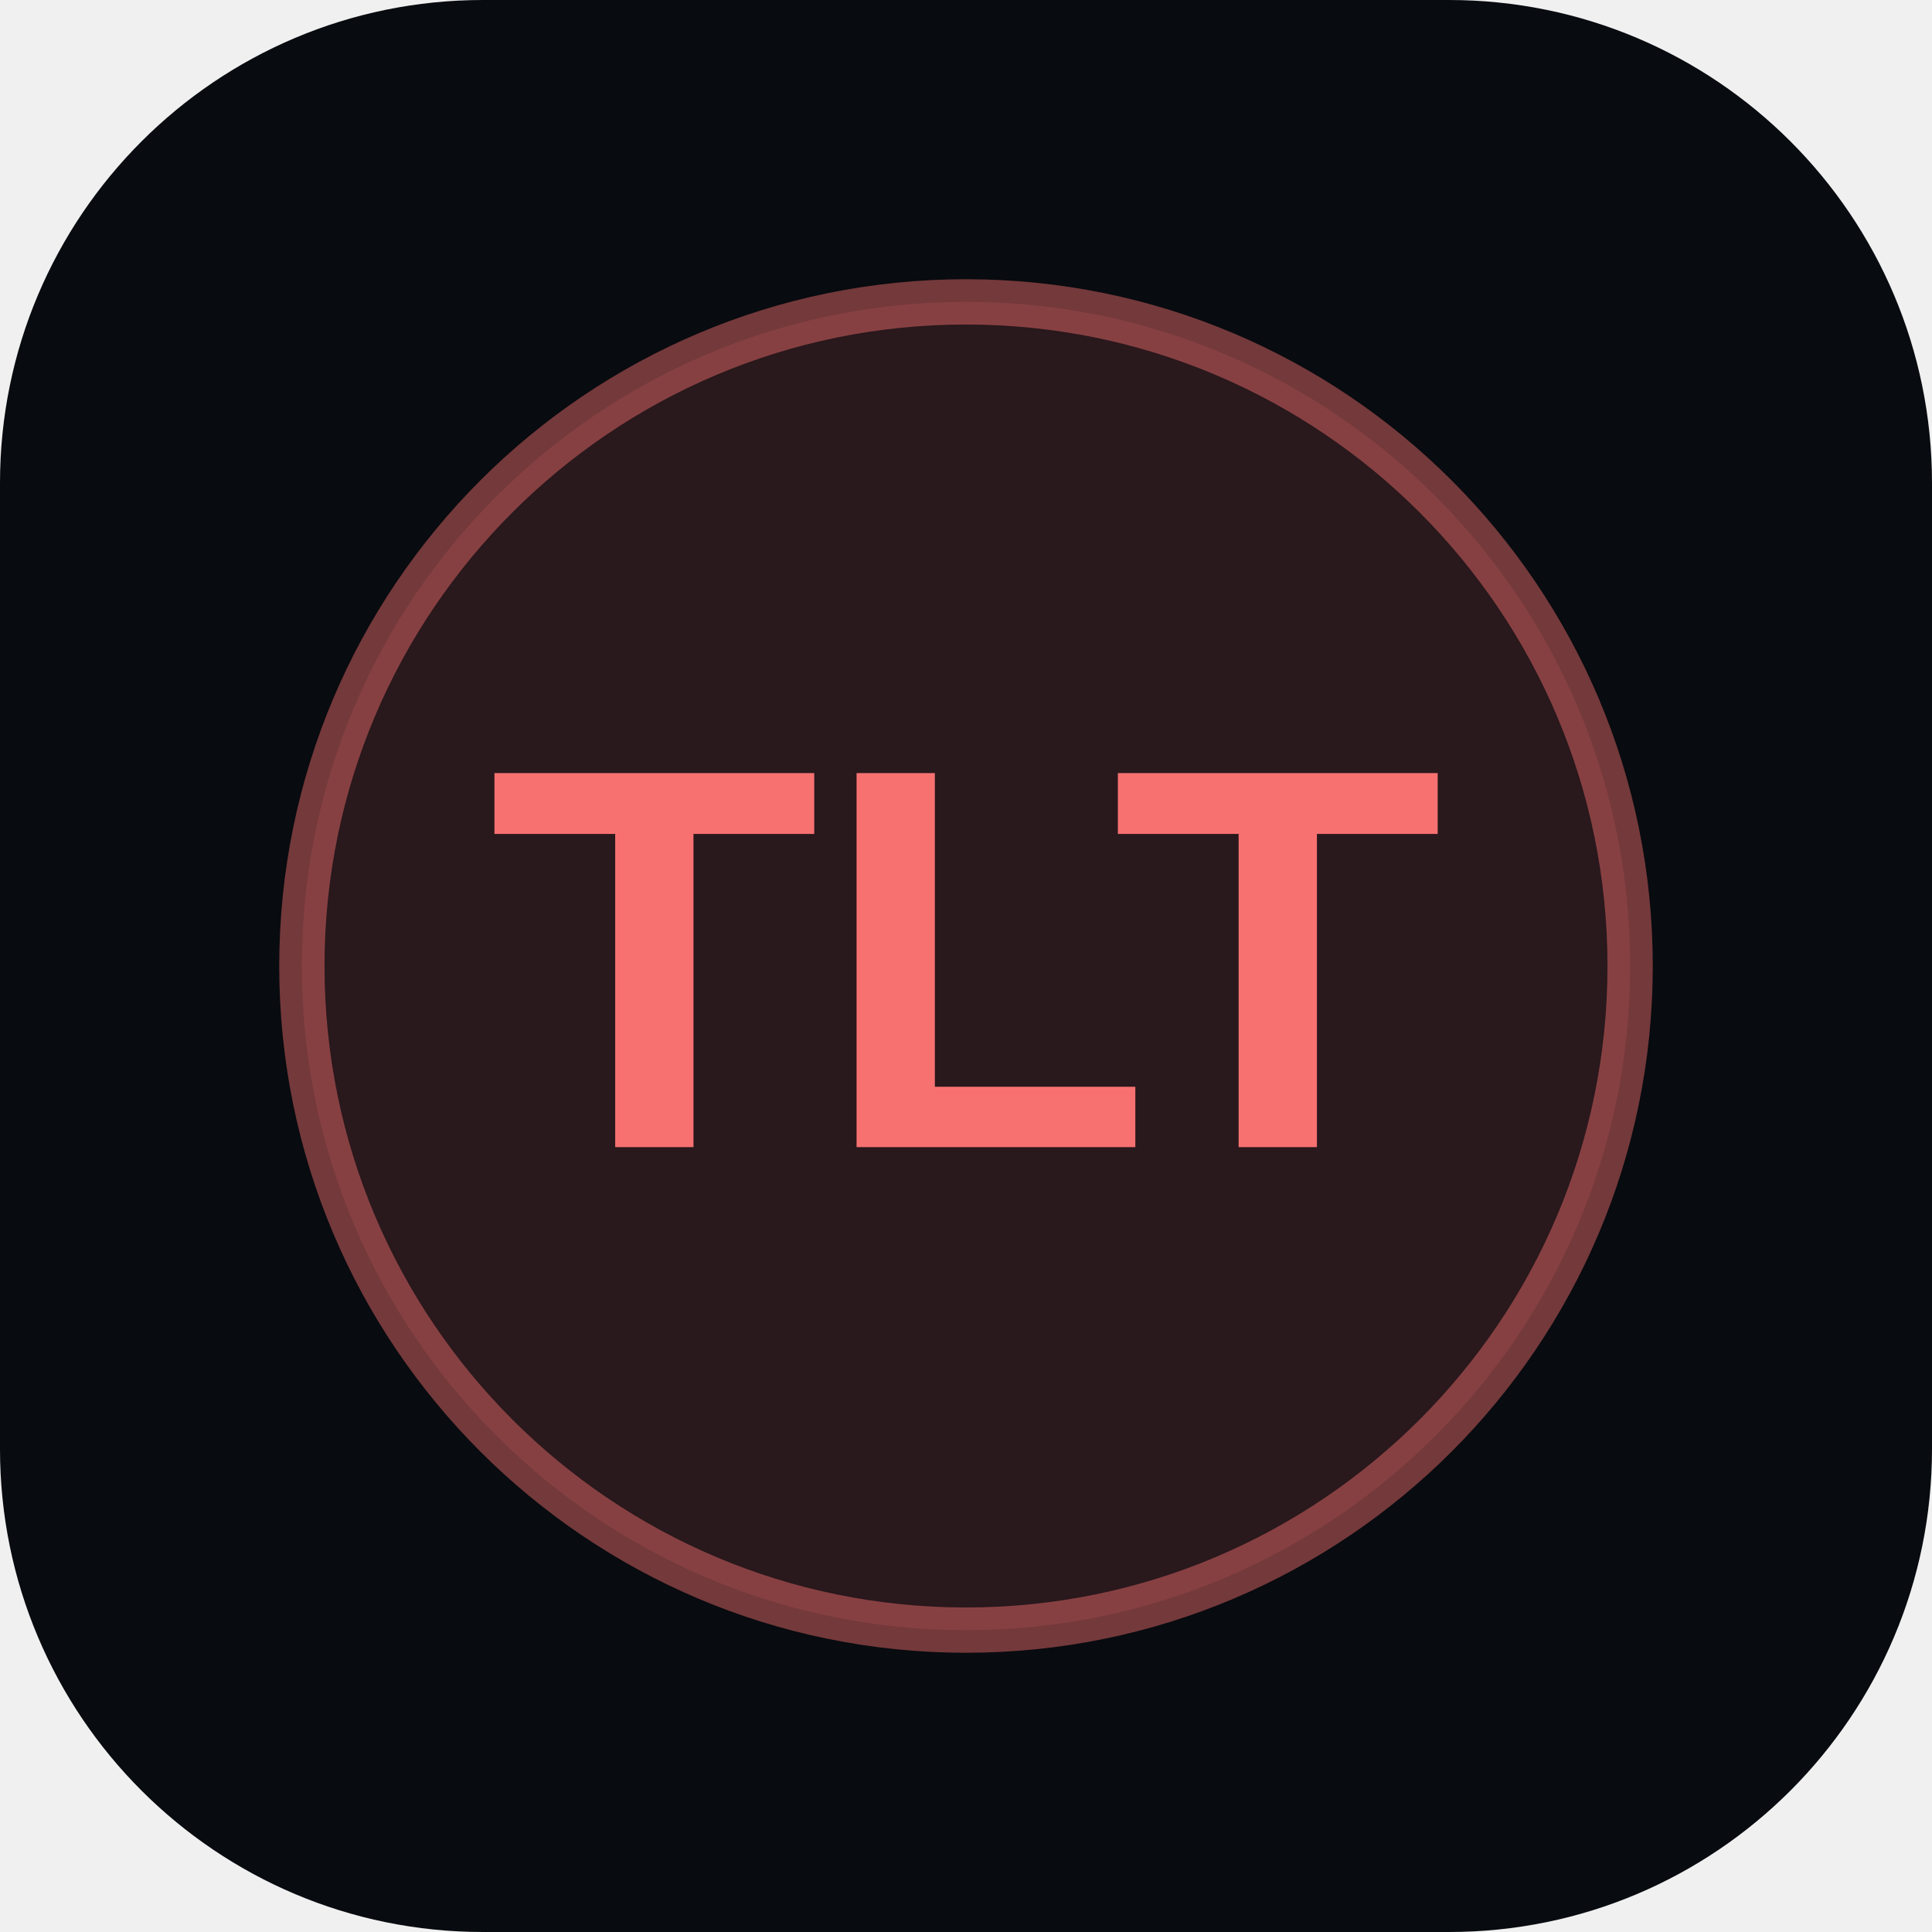
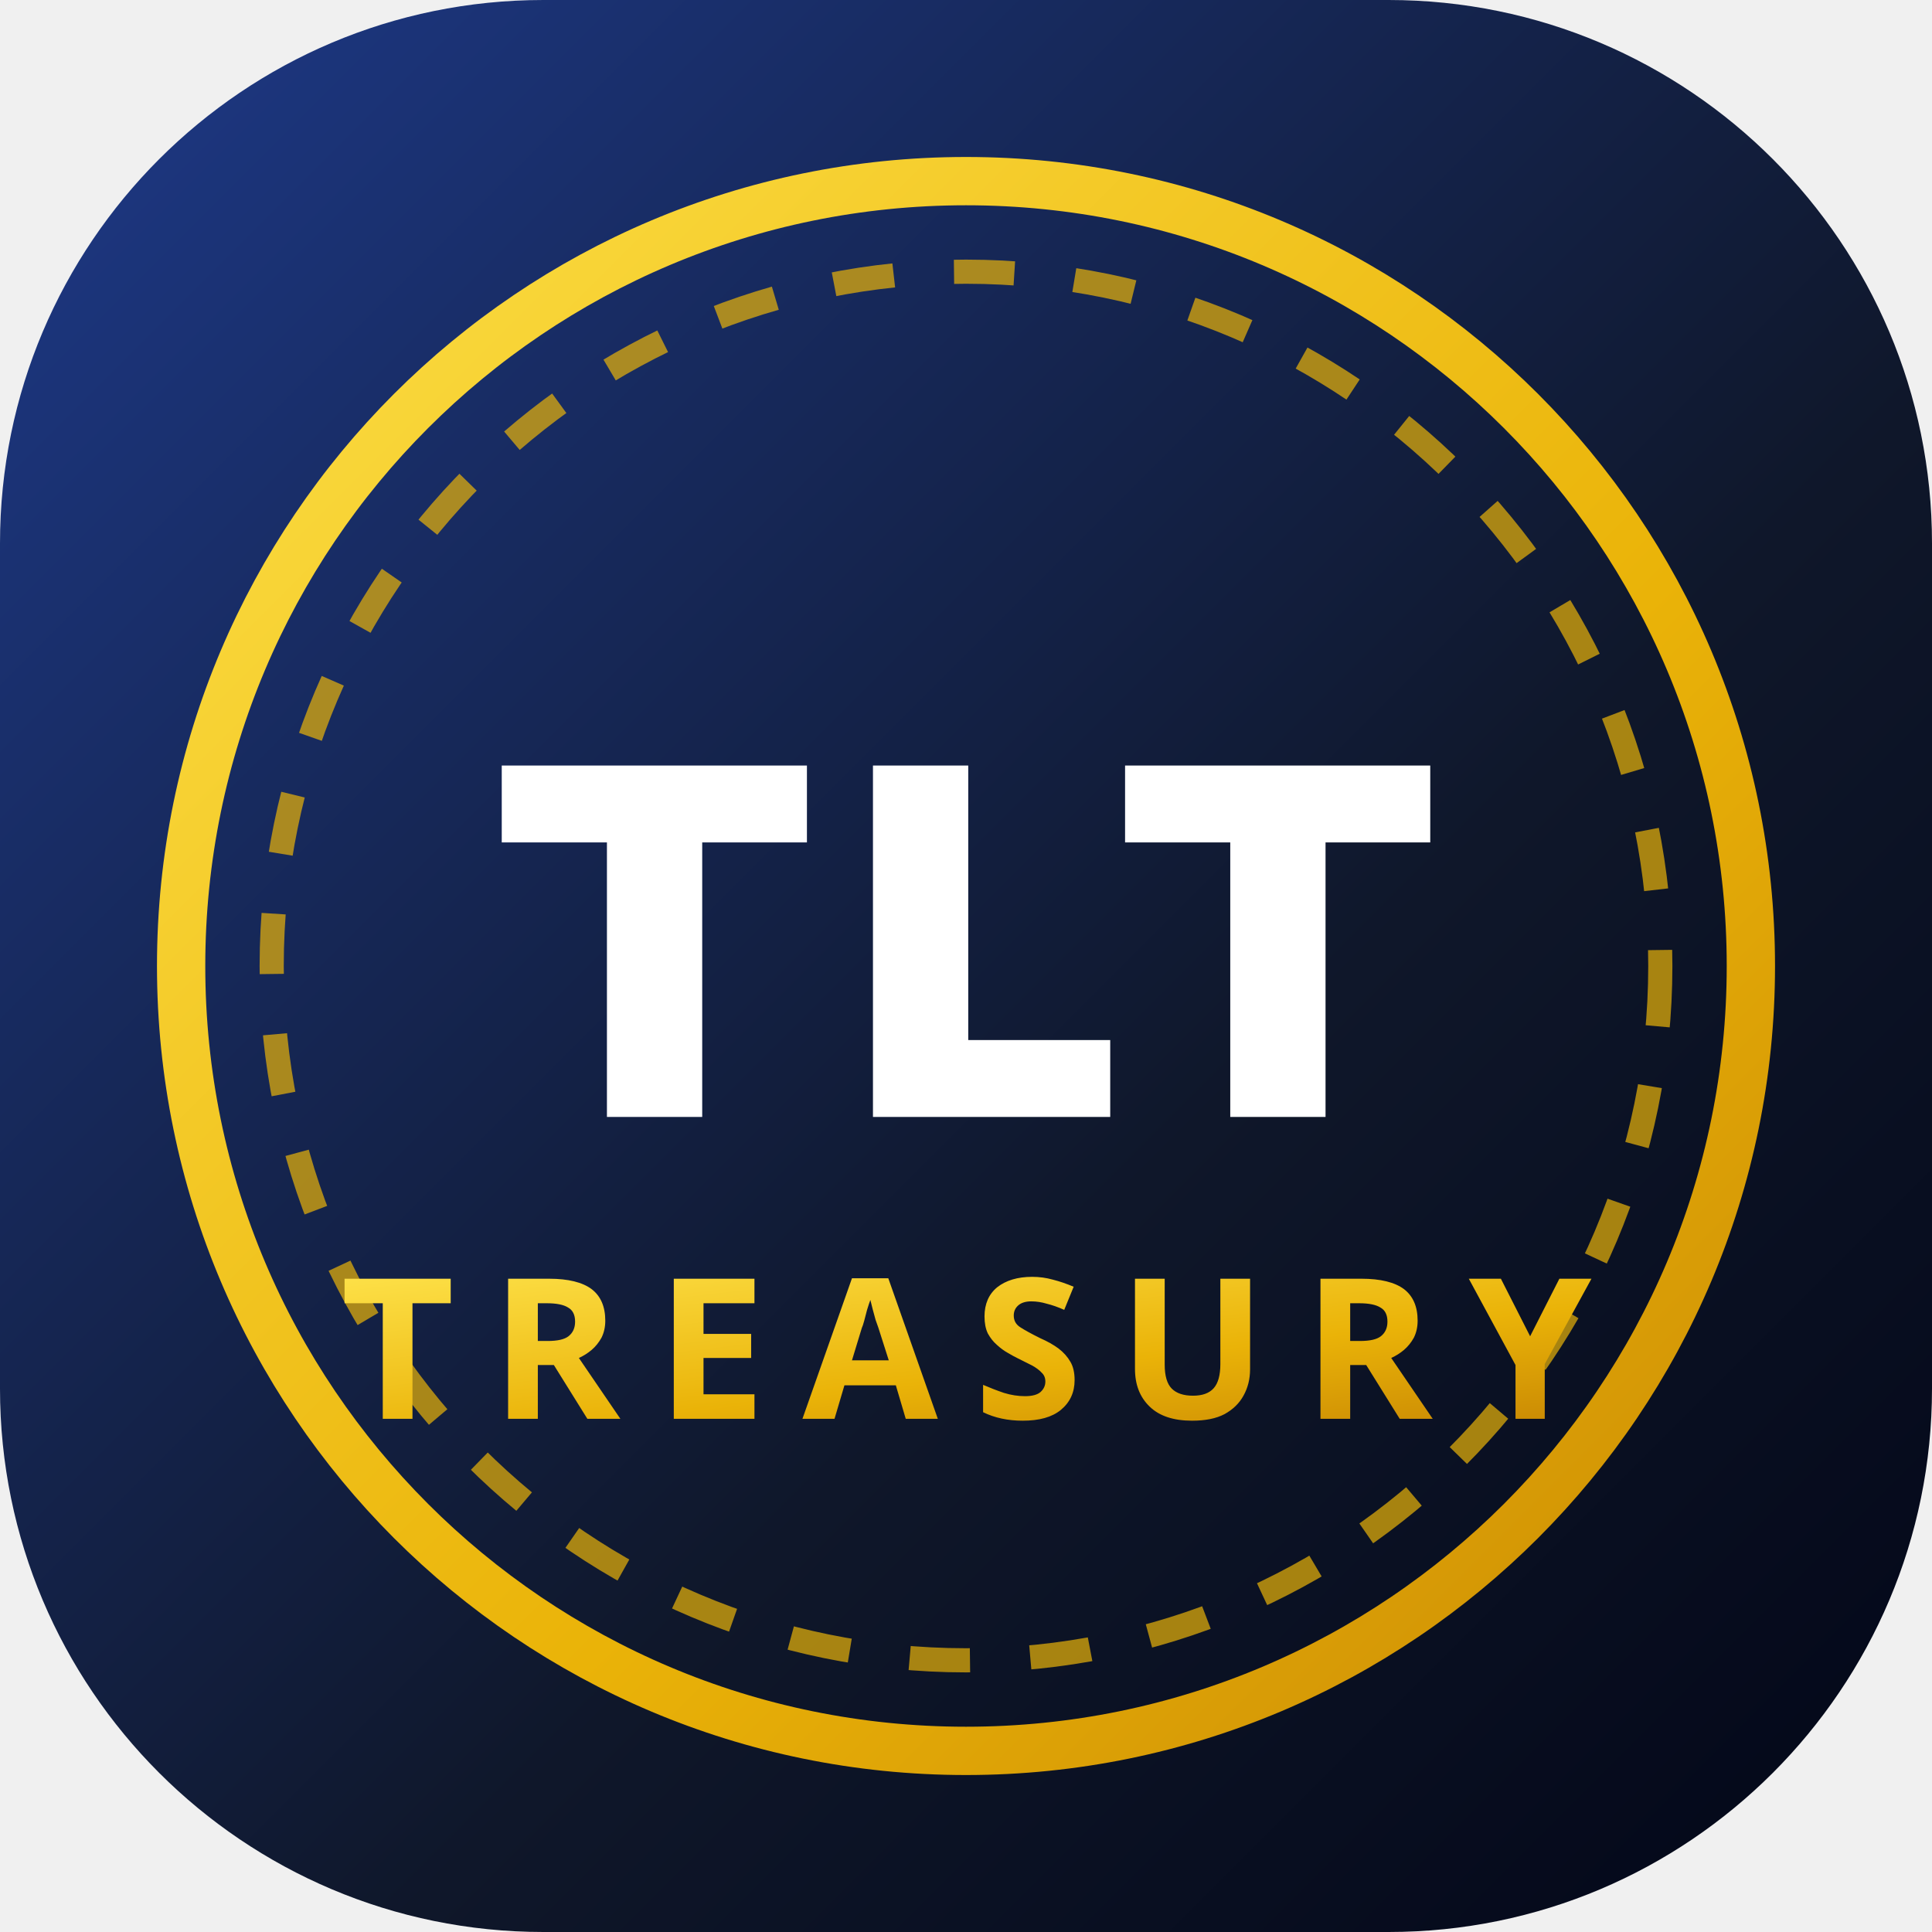
- <svg xmlns="http://www.w3.org/2000/svg" viewBox="0 0 64 64">
-   <rect width="64" height="64" rx="16" fill="#080b0f" />
-   <circle cx="32" cy="32" r="22" fill="#f87171" fill-opacity="0.14" />
-   <circle cx="32" cy="32" r="22" fill="none" stroke="#f87171" stroke-opacity="0.45" stroke-width="1.5" />
-   <text x="32" y="38" text-anchor="middle" font-size="18" font-family="Arial, Helvetica, sans-serif" font-weight="800" fill="#f87171">TLT</text>
+ <svg xmlns="http://www.w3.org/2000/svg" viewBox="0 0 64 64" role="img" aria-label="iShares 20+ Year Treasury Bond ETF TLT">
+   <defs>
+     <linearGradient id="tlt-bg" x1="0%" y1="0%" x2="100%" y2="100%">
+       <stop offset="0%" stop-color="#1E3A8A" />
+       <stop offset="60%" stop-color="#0F172A" />
+       <stop offset="100%" stop-color="#020617" />
+     </linearGradient>
+     <linearGradient id="tlt-gold" x1="0%" y1="0%" x2="100%" y2="100%">
+       <stop offset="0%" stop-color="#FDE047" />
+       <stop offset="60%" stop-color="#EAB308" />
+       <stop offset="100%" stop-color="#CA8A04" />
+     </linearGradient>
+   </defs>
+   <rect width="64" height="64" rx="18" fill="url(#tlt-bg)" />
+   <circle cx="32" cy="32" r="26" fill="none" stroke="url(#tlt-gold)" stroke-width="1.6" />
+   <circle cx="32" cy="32" r="23" fill="none" stroke="#EAB308" stroke-width="0.8" stroke-dasharray="2 2" opacity="0.7" />
+   <text x="32" y="37" text-anchor="middle" font-family="Inter, system-ui, sans-serif" font-size="16" font-weight="900" fill="#FFFFFF" letter-spacing="1">TLT</text>
+   <text x="32" y="47" text-anchor="middle" font-family="system-ui, sans-serif" font-size="6.5" font-weight="700" fill="url(#tlt-gold)" letter-spacing="1.2">TREASURY</text>
</svg>
